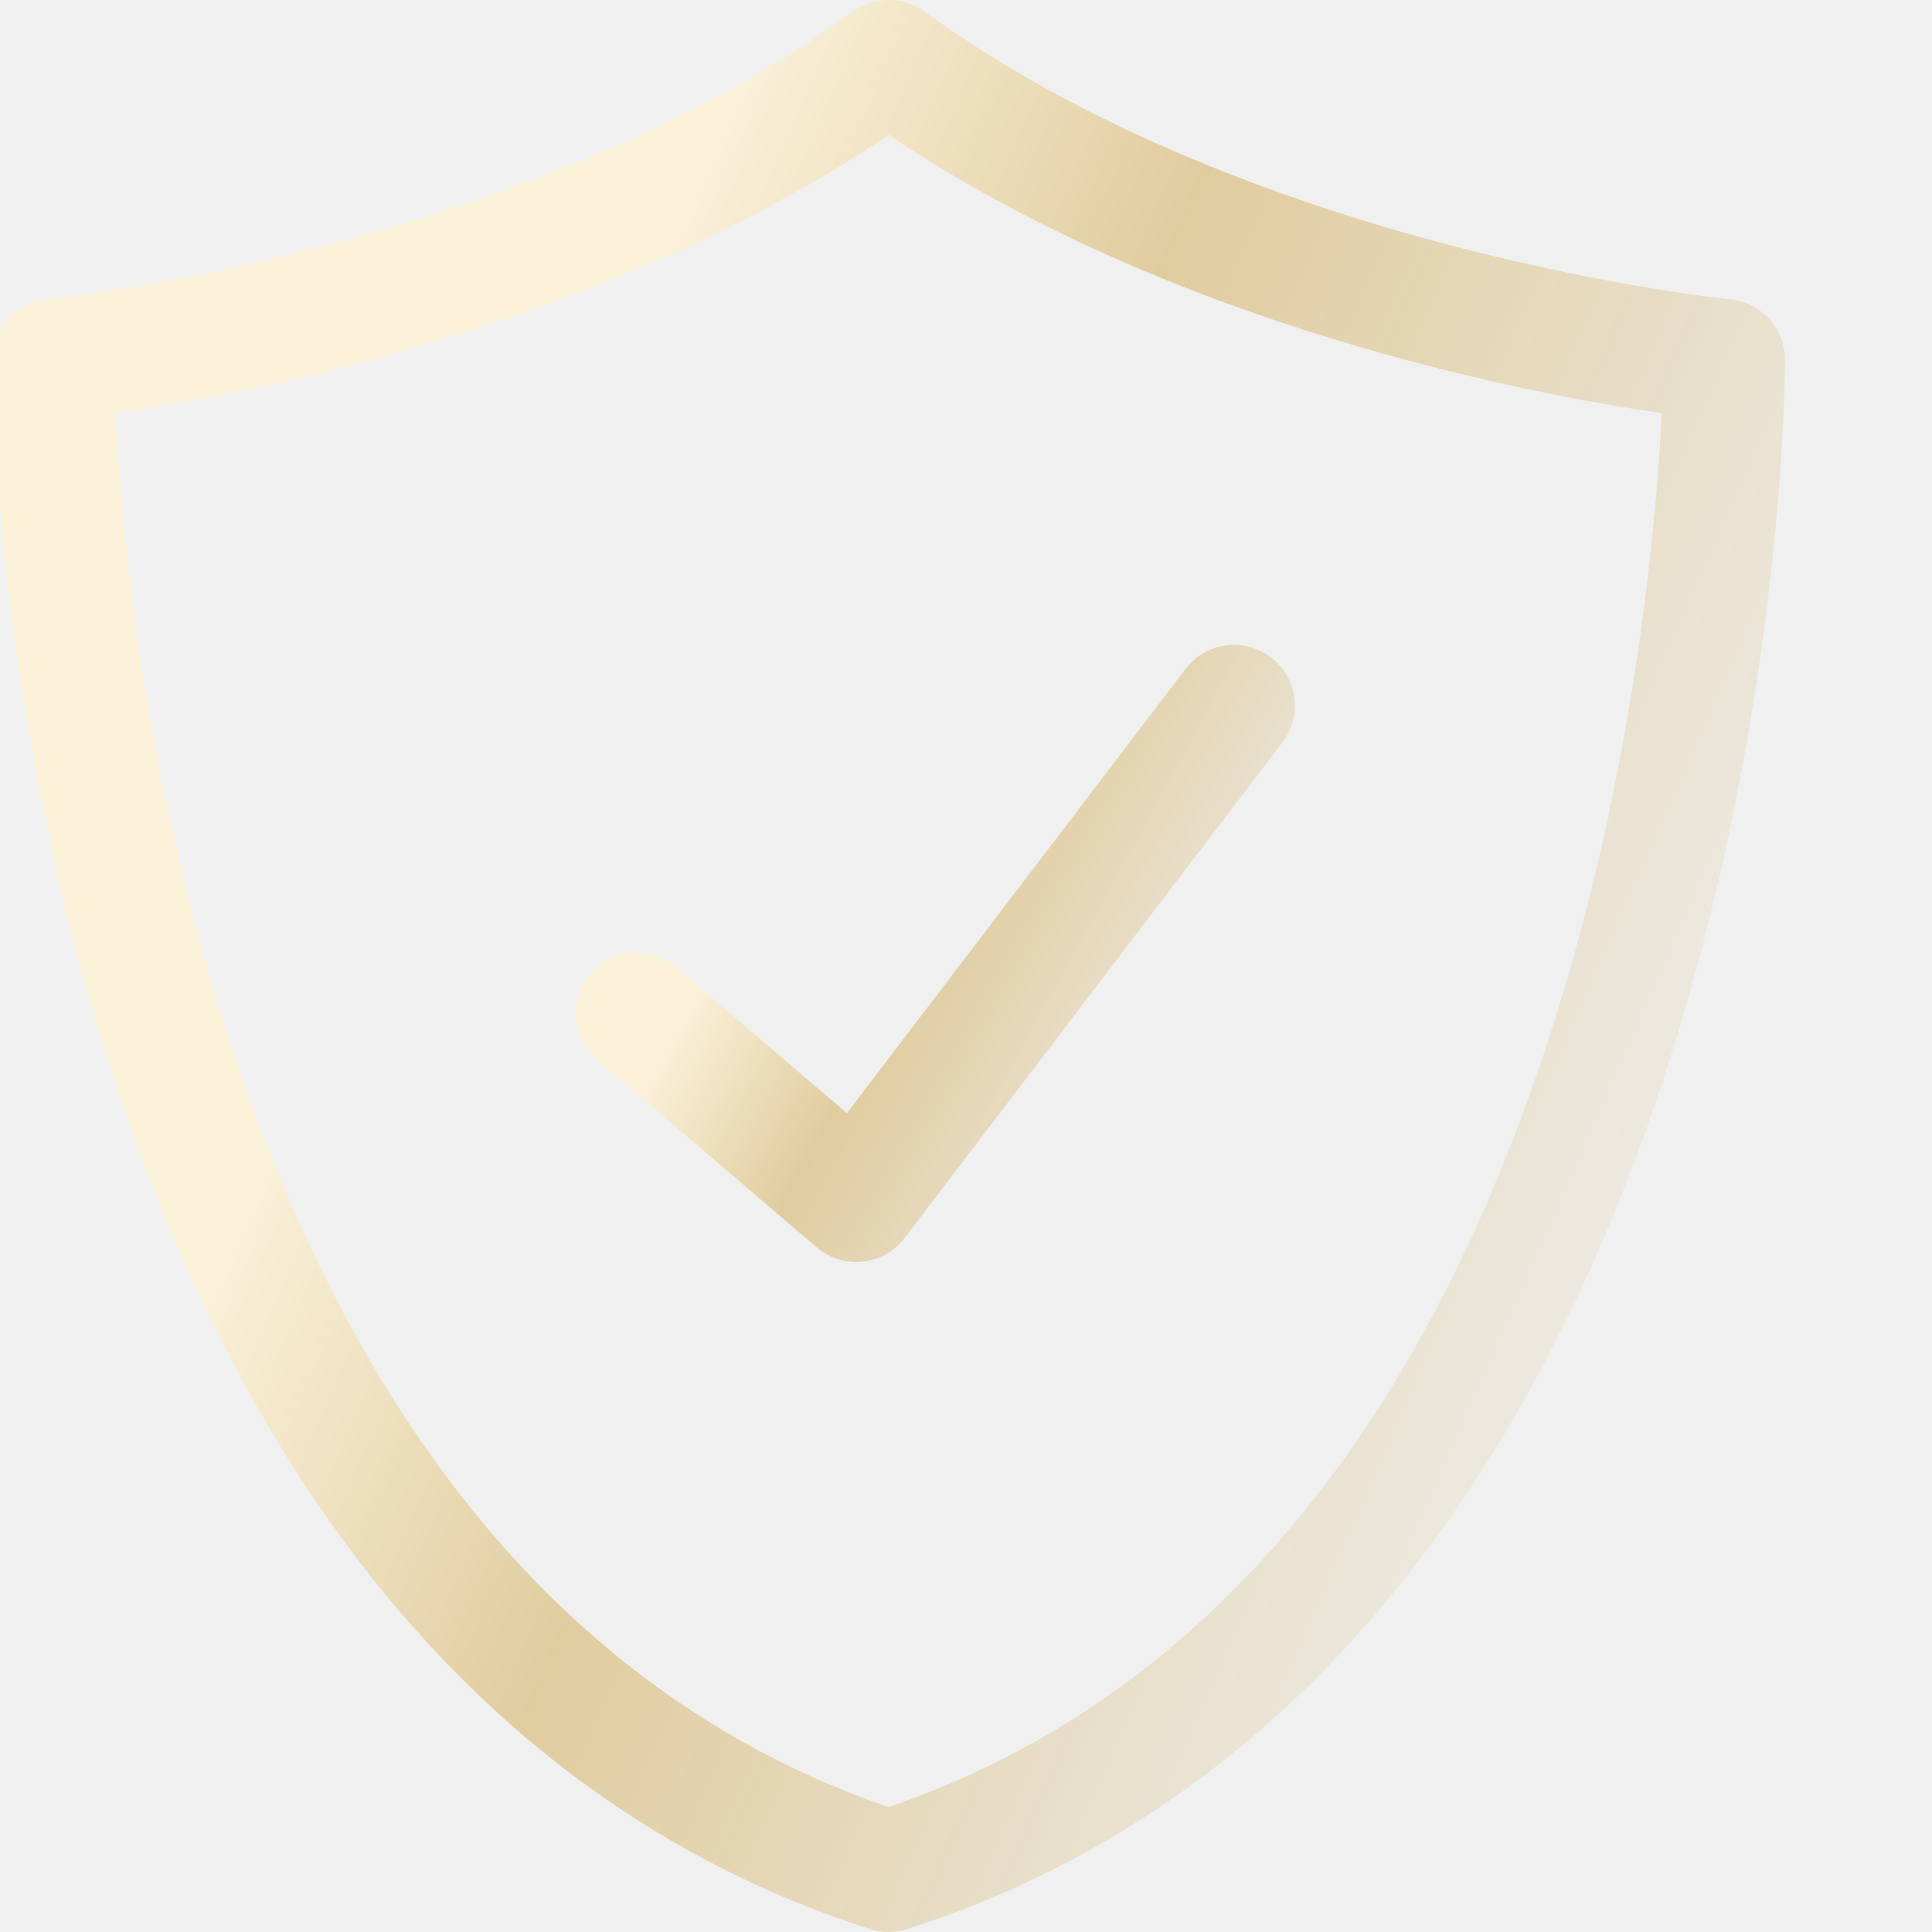
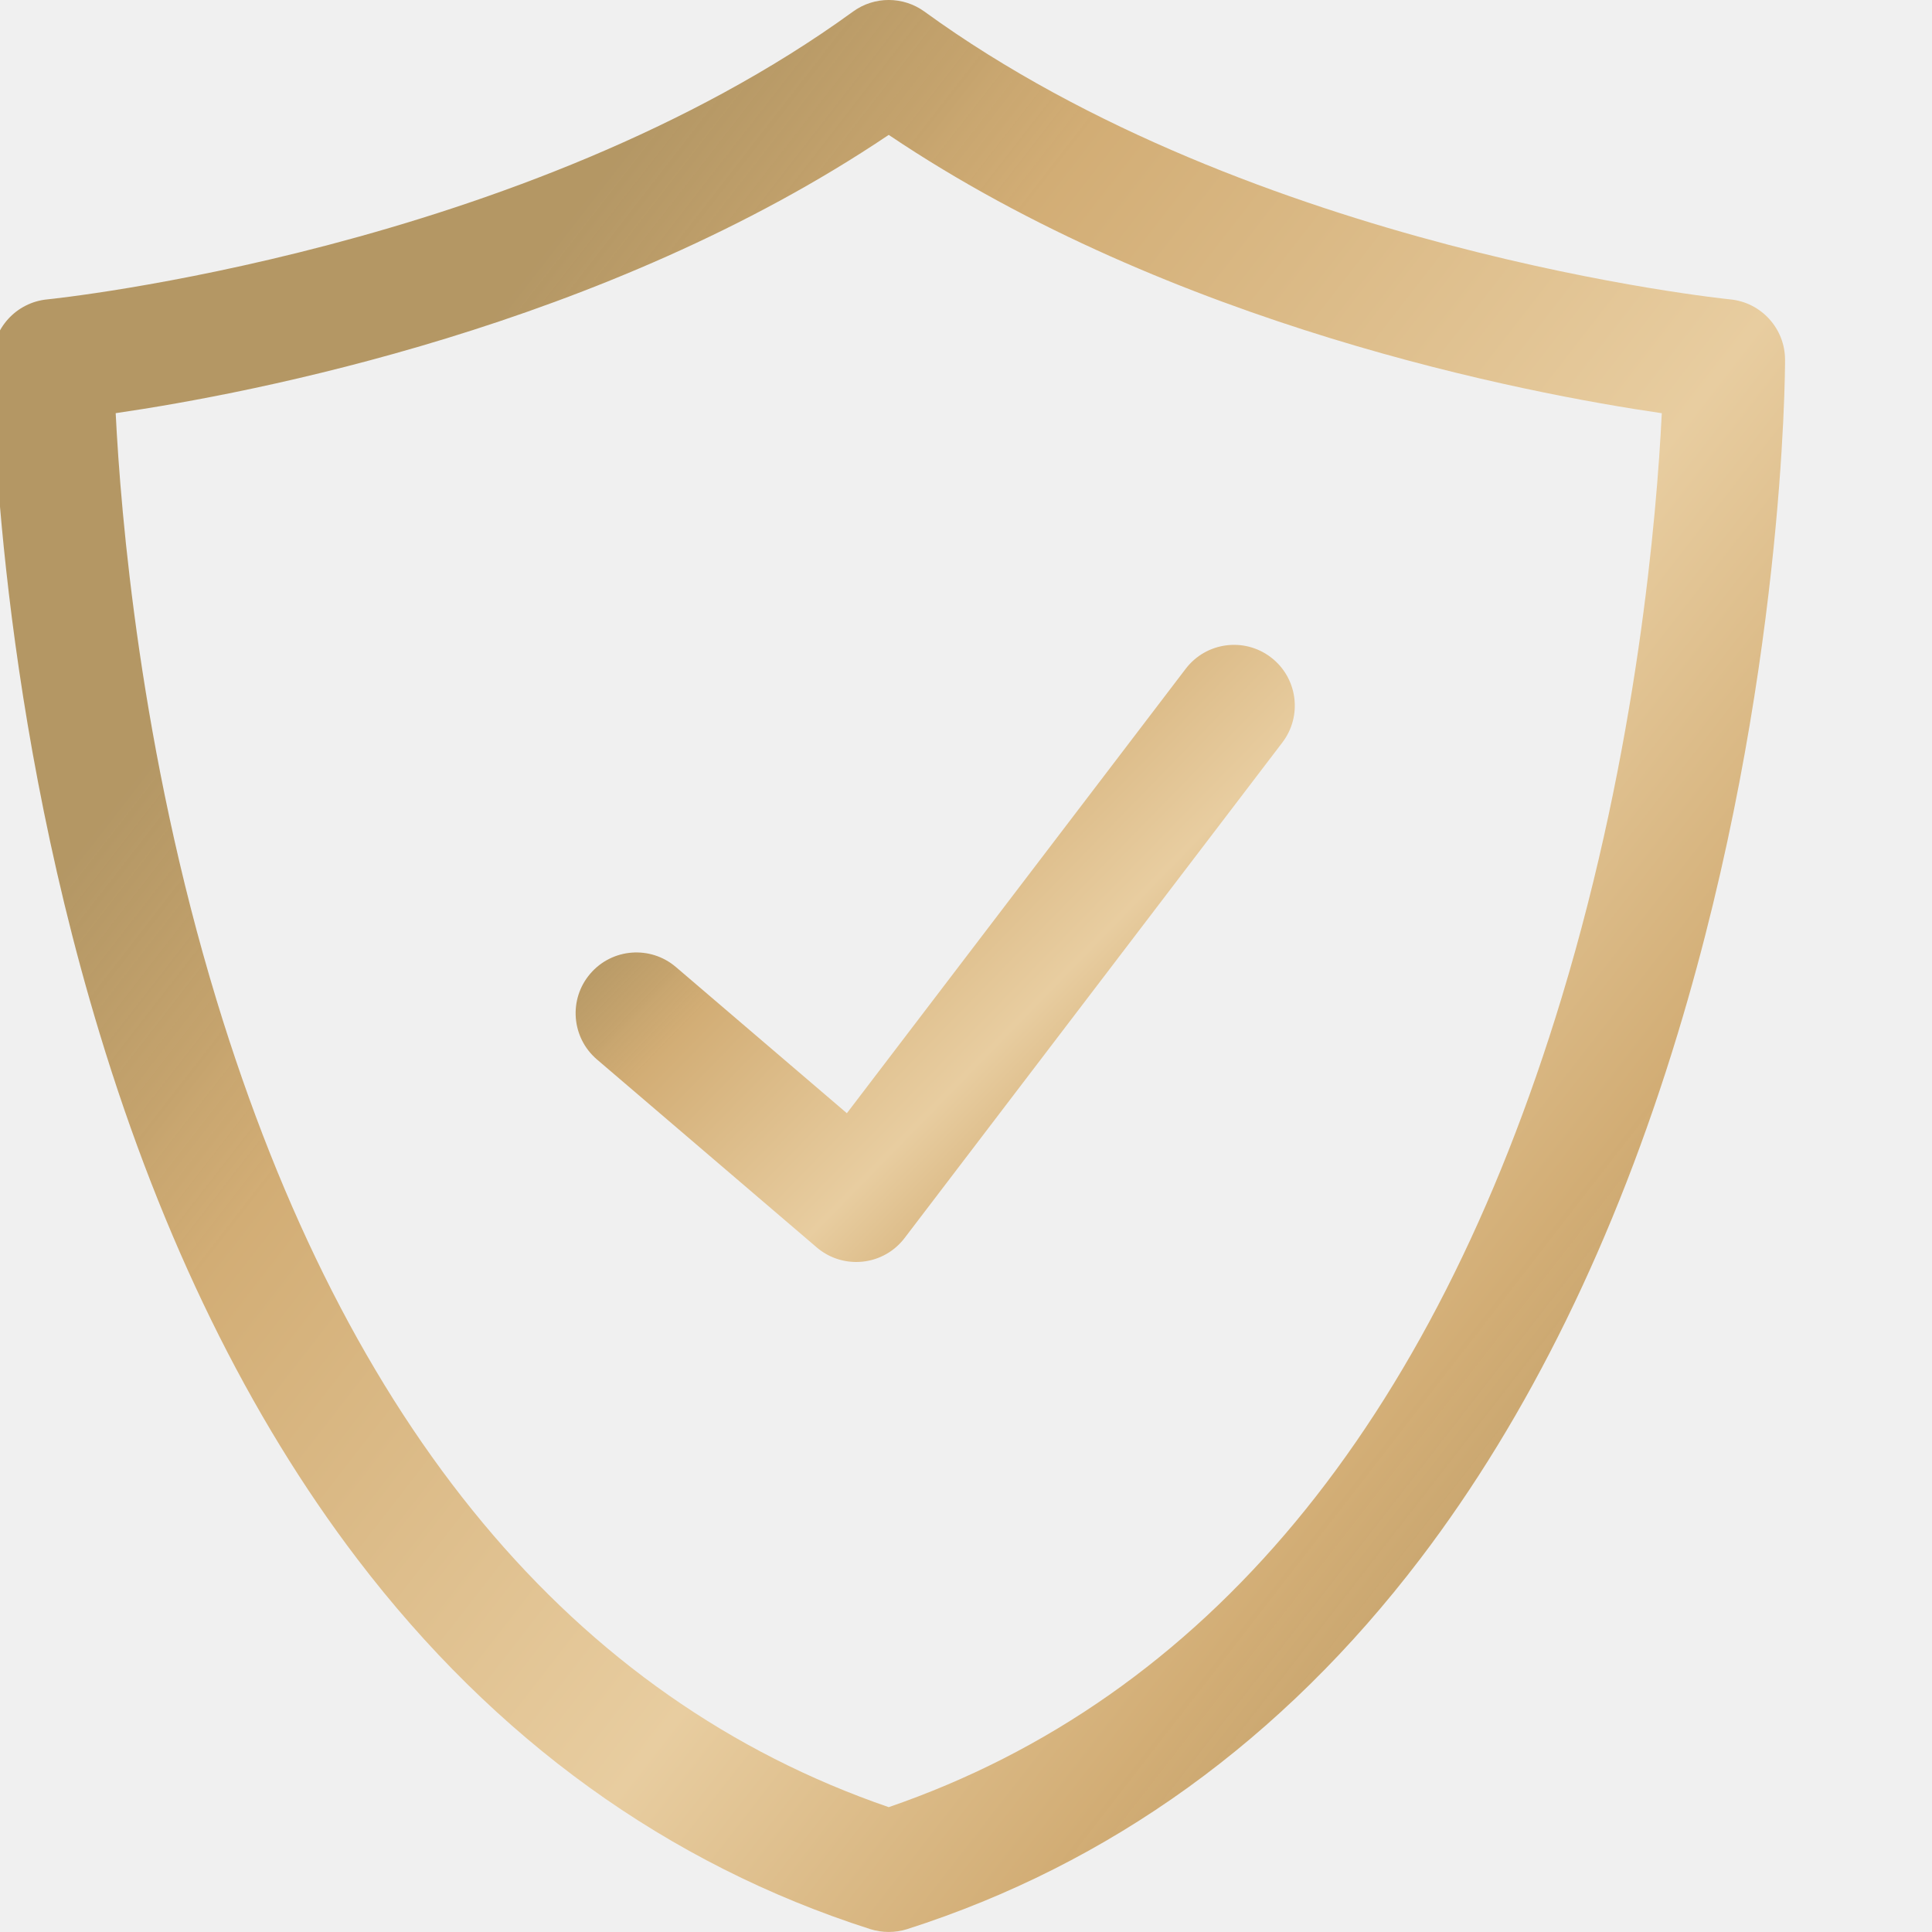
<svg xmlns="http://www.w3.org/2000/svg" width="50" height="50" viewBox="0 0 50 50" fill="none">
  <g clip-path="url(#clip0_190_5774)">
    <path d="M23 49.999C22.838 49.999 22.676 49.974 22.52 49.925C17.275 48.244 12.81 45.022 9.247 40.346C6.443 36.665 4.197 32.084 2.574 26.729C-0.166 17.697 -0.197 9.651 -0.197 9.313C-0.197 8.503 0.418 7.825 1.225 7.748C1.346 7.736 13.563 6.482 22.076 0.3C22.627 -0.101 23.373 -0.1 23.925 0.3C32.435 6.482 44.654 7.736 44.776 7.748C45.582 7.826 46.197 8.504 46.197 9.313C46.197 9.651 46.166 17.697 43.426 26.729C41.803 32.084 39.557 36.665 36.753 40.346C33.191 45.022 28.725 48.245 23.48 49.925C23.324 49.974 23.162 49.999 23 49.999ZM2.994 10.693C3.125 13.334 3.633 19.414 5.606 25.888C8.973 36.935 14.824 43.957 23 46.769C31.195 43.951 37.053 36.904 40.416 25.816C42.375 19.355 42.878 13.321 43.007 10.694C39.483 10.179 30.354 8.439 23 3.491C15.646 8.439 6.519 10.179 2.994 10.693Z" fill="url(#paint0_linear_190_5774)" />
    <path d="M22.159 32.66C21.786 32.66 21.423 32.528 21.137 32.283L15.448 27.418C14.788 26.853 14.71 25.86 15.275 25.2C15.839 24.54 16.832 24.462 17.493 25.027L21.917 28.81L30.686 17.308C31.212 16.618 32.199 16.484 32.89 17.011C33.581 17.538 33.714 18.525 33.187 19.216L23.41 32.041C23.148 32.385 22.756 32.606 22.326 32.651C22.27 32.657 22.215 32.66 22.159 32.66Z" fill="url(#paint1_linear_190_5774)" />
  </g>
  <defs>
-     <linearGradient id="paint0_linear_190_5774" x1="8.878" y1="-20.657" x2="66.179" y2="4.516" gradientUnits="userSpaceOnUse">
-       <stop offset="0.298" stop-color="#FAF0D8" />
-       <stop offset="0.488" stop-color="#E0CC9F" />
-       <stop offset="0.901" stop-color="#E0CC9F" stop-opacity="0" />
+     <linearGradient id="paint0_linear_190_5774" x1="39.112" y1="53.566" x2="0.748" y2="23.762" gradientUnits="userSpaceOnUse">
+       <stop stop-color="#AD8D55" stop-opacity="0.9" />
+       <stop offset="0.26" stop-color="#D2AD75" />
+       <stop offset="0.466" stop-color="#E8CDA0" />
+       <stop offset="0.812" stop-color="#D2AD75" />
+       <stop offset="1" stop-color="#AD8D55" stop-opacity="0.9" />
    </linearGradient>
-     <linearGradient id="paint1_linear_190_5774" x1="18.538" y1="10.091" x2="39.562" y2="21.69" gradientUnits="userSpaceOnUse">
-       <stop offset="0.298" stop-color="#FAF0D8" />
-       <stop offset="0.488" stop-color="#E0CC9F" />
-       <stop offset="0.901" stop-color="#E0CC9F" stop-opacity="0" />
+     <linearGradient id="paint1_linear_190_5774" x1="30.667" y1="33.8" x2="18.024" y2="21.463" gradientUnits="userSpaceOnUse">
+       <stop stop-color="#AD8D55" stop-opacity="0.9" />
+       <stop offset="0.26" stop-color="#D2AD75" />
+       <stop offset="0.466" stop-color="#E8CDA0" />
+       <stop offset="0.812" stop-color="#D2AD75" />
+       <stop offset="1" stop-color="#AD8D55" stop-opacity="0.9" />
    </linearGradient>
    <clipPath id="clip0_190_5774">
      <rect width="50" height="50" fill="white" />
    </clipPath>
  </defs>
</svg>
